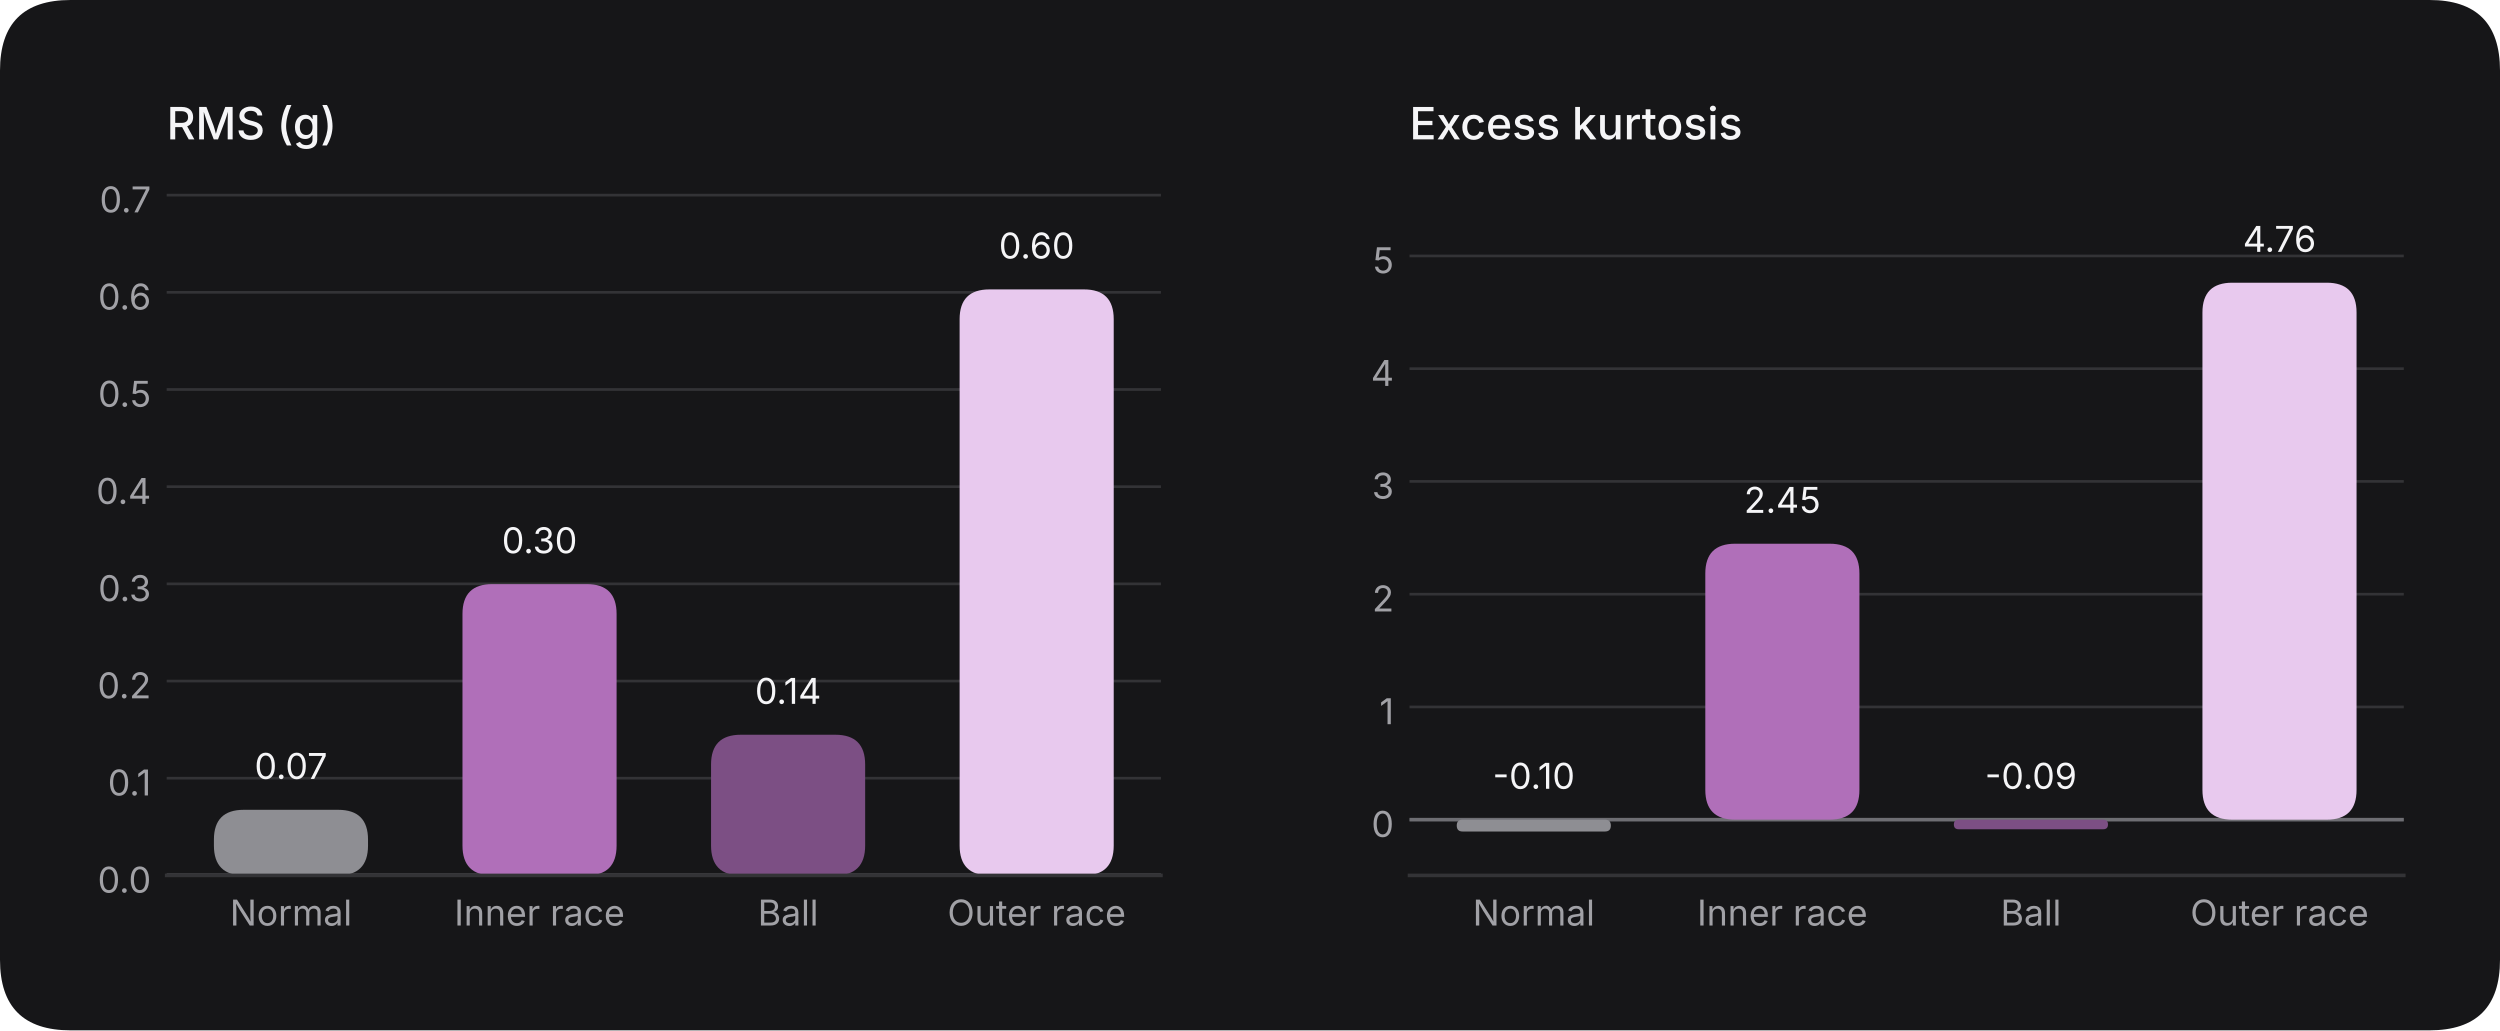
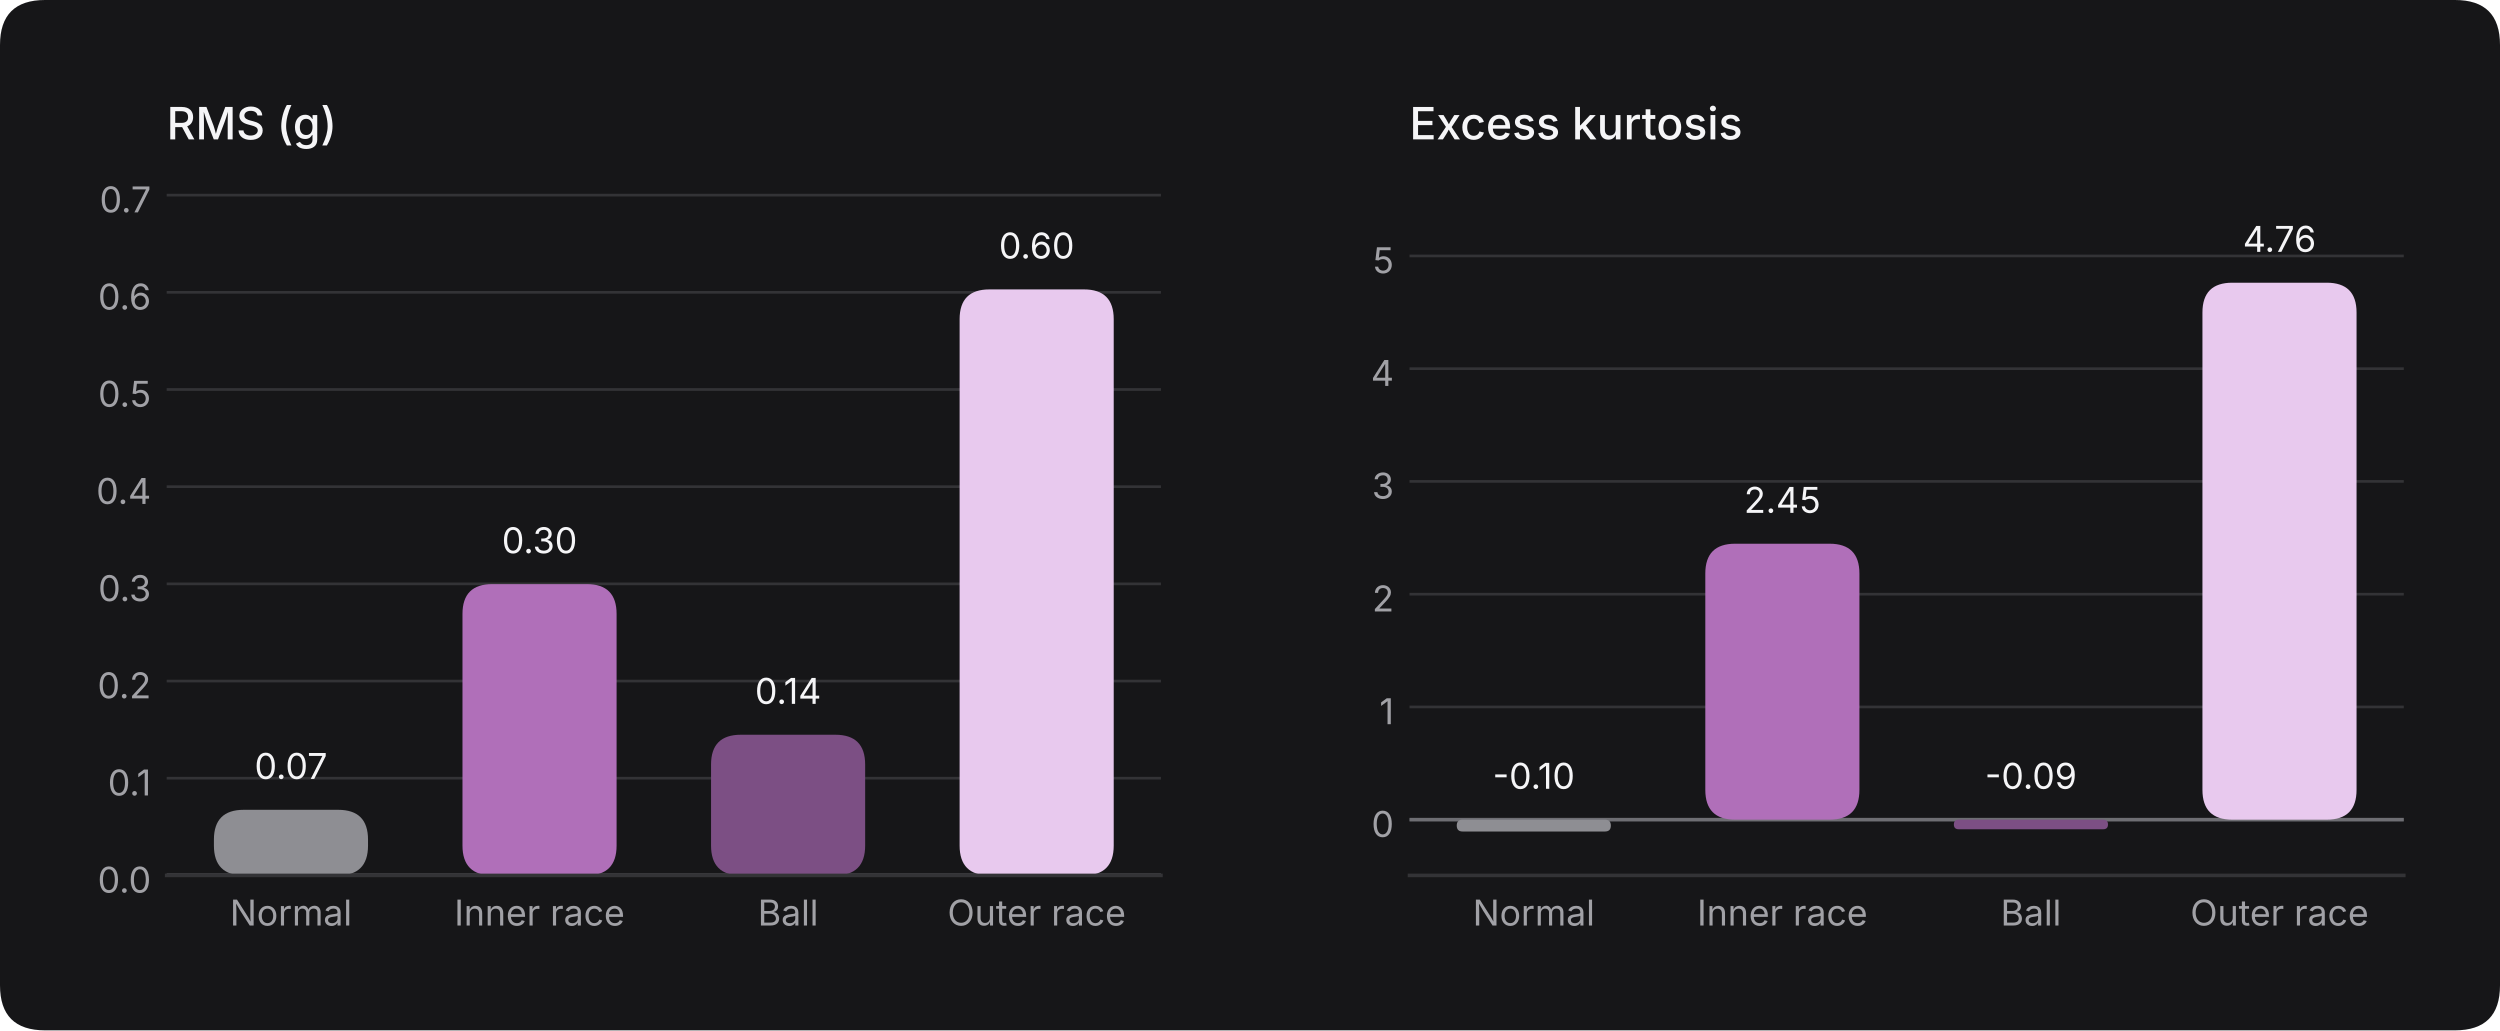
<svg xmlns="http://www.w3.org/2000/svg" xmlns:xlink="http://www.w3.org/1999/xlink" width="561.219pt" height="231.299pt" viewBox="0 0 561.219 231.299" version="1.1">
  <defs>
    <style type="text/css">*{stroke-linejoin: round; stroke-linecap: butt}</style>
  </defs>
  <g id="figure_1">
    <g id="patch_1">
      <path d="M 0 231.299  L 561.219 231.299  L 561.219 -0  L 0 -0  L 0 231.299  z " style="fill: none; opacity: 0" />
    </g>
    <g id="patch_2">
-       <path d="M 15.84 231.299  L 545.379 231.299  Q 561.219 231.299 561.219 215.459  L 561.219 15.84  Q 561.219 -0 545.379 -0  L 15.84 -0  Q 0 -0 0 15.84  L 0 215.459  Q 0 231.299 15.84 231.299  z " style="fill: #161618" />
+       <path d="M 10.102 231.299  L 551.117 231.299  Q 561.219 231.299 561.219 221.197  L 561.219 10.102  Q 561.219 -0 551.117 -0  L 10.102 -0  Q 0 -0 0 10.102  L 0 221.197  Q 0 231.299 10.102 231.299  z " style="fill: #161618" />
    </g>
    <g id="axes_1">
      <g id="patch_3">
        <path d="M 37.419 196.519  L 260.619 196.519  L 260.619 41.288  L 37.419 41.288  L 37.419 196.519  z " style="fill: none; opacity: 0" />
      </g>
      <g id="matplotlib.axis_1">
        <g id="xtick_1">
          <g id="line2d_1" />
          <g id="text_1">
            <g style="fill: #a1a1a6" transform="translate(51.61937 207.7695) scale(0.08 -0.08)">
              <defs>
                <path id="Inter-Regular-12d" d="M 563 0  L 1159 0  L 1159 2656  C 1159 2881 1138 3347 1113 3944  C 1475 3297 1653 2984 1866 2650  L 3553 0  L 4259 0  L 4259 4656  L 3666 4656  L 3666 1800  C 3666 1550 3669 1153 3706 703  C 3494 1125 3281 1481 3156 1678  L 1263 4656  L 563 4656  L 563 0  z " transform="scale(0.015625)" />
                <path id="Inter-Regular-318" d="M 1916 -75  C 2869 -75 3513 647 3513 1725  C 3513 2819 2869 3538 1916 3538  C 966 3538 325 2819 325 1725  C 325 647 966 -75 1916 -75  z M 1916 428  C 1219 428 897 1038 897 1725  C 897 2422 1219 3034 1916 3034  C 2622 3034 2944 2419 2944 1725  C 2944 1038 2622 428 1916 428  z " transform="scale(0.015625)" />
                <path id="Inter-Regular-356" d="M 494 0  L 1056 0  L 1056 2188  C 1056 2659 1425 3000 1928 3000  C 2078 3000 2231 2975 2266 2969  L 2266 3534  C 2200 3538 2063 3544 1981 3544  C 1566 3544 1203 3309 1075 2956  L 1038 2956  L 1038 3494  L 494 3494  L 494 0  z " transform="scale(0.015625)" />
                <path id="Inter-Regular-300" d="M 494 0  L 1056 0  L 1056 2200  C 1056 2756 1428 3044 1838 3044  C 2231 3044 2522 2784 2522 2397  L 2522 0  L 3084 0  L 3084 2281  C 3084 2722 3372 3044 3844 3044  C 4219 3044 4547 2844 4547 2341  L 4547 0  L 5113 0  L 5113 2356  C 5113 3166 4619 3556 4013 3556  C 3506 3556 3078 3284 2913 2844  C 2788 3275 2481 3556 2022 3556  C 1609 3556 1216 3325 1044 2853  L 1041 3494  L 494 3494  L 494 0  z " transform="scale(0.015625)" />
                <path id="Inter-Regular-1fc" d="M 1472 -81  C 2063 -81 2391 228 2509 475  L 2547 475  L 2547 0  L 3100 0  L 3100 2303  C 3100 3394 2259 3538 1791 3538  C 1250 3538 650 3344 381 2709  L 922 2531  C 1031 2775 1303 3044 1806 3044  C 2291 3044 2538 2794 2538 2359  L 2538 2341  C 2538 2081 2263 2100 1641 2022  C 994 1941 281 1794 281 994  C 281 306 809 -81 1472 -81  z M 1569 416  C 1150 416 847 603 847 966  C 847 1363 1206 1494 1616 1547  C 1831 1575 2444 1638 2538 1747  L 2538 1263  C 2538 834 2191 416 1569 416  z " transform="scale(0.015625)" />
                <path id="Inter-Regular-2e2" d="M 1056 4656  L 494 4656  L 494 0  L 1056 0  L 1056 4656  z " transform="scale(0.015625)" />
              </defs>
              <use xlink:href="#Inter-Regular-12d" />
              <use xlink:href="#Inter-Regular-318" transform="translate(75.34375 0)" />
              <use xlink:href="#Inter-Regular-356" transform="translate(135.3125 0)" />
              <use xlink:href="#Inter-Regular-300" transform="translate(174.5156 0)" />
              <use xlink:href="#Inter-Regular-1fc" transform="translate(262.1094 0)" />
              <use xlink:href="#Inter-Regular-2e2" transform="translate(318.2656 0)" />
            </g>
          </g>
        </g>
        <g id="xtick_2">
          <g id="line2d_2" />
          <g id="text_2">
            <g style="fill: #a1a1a6" transform="translate(101.9869 207.7695) scale(0.08 -0.08)">
              <defs>
                <path id="Inter-Regular-c5" d="M 1156 4656  L 563 4656  L 563 0  L 1156 0  L 1156 4656  z " transform="scale(0.015625)" />
                <path id="Inter-Regular-307" d="M 1056 2094  C 1056 2691 1434 3031 1938 3031  C 2425 3031 2725 2709 2725 2172  L 2725 0  L 3288 0  L 3288 2219  C 3288 3103 2813 3538 2106 3538  C 1638 3538 1263 3341 1038 2847  L 1034 3494  L 494 3494  L 494 0  L 1056 0  L 1056 2094  z " transform="scale(0.015625)" />
                <path id="Inter-Regular-267" d="M 1963 -75  C 2678 -75 3200 284 3363 813  L 2819 963  C 2688 606 2378 425 1966 425  C 1347 425 922 825 894 1556  L 3419 1556  L 3419 1791  C 3419 3081 2638 3538 1897 3538  C 944 3538 325 2791 325 1719  C 325 644 950 -75 1963 -75  z M 897 2031  C 931 2566 1297 3038 1897 3038  C 2472 3038 2794 2625 2847 2031  L 897 2031  z " transform="scale(0.015625)" />
                <path id="Inter-Regular-6eb" transform="scale(0.015625)" />
                <path id="Inter-Regular-24b" d="M 1916 -75  C 2600 -75 3156 297 3344 919  L 2806 1072  C 2703 694 2384 428 1916 428  C 1219 428 897 1038 897 1725  C 897 2422 1219 3034 1916 3034  C 2375 3034 2688 2778 2791 2419  L 3331 2572  C 3141 3181 2591 3538 1916 3538  C 966 3538 325 2819 325 1725  C 325 647 966 -75 1916 -75  z " transform="scale(0.015625)" />
              </defs>
              <use xlink:href="#Inter-Regular-c5" />
              <use xlink:href="#Inter-Regular-307" transform="translate(26.85938 0)" />
              <use xlink:href="#Inter-Regular-307" transform="translate(85.9375 0)" />
              <use xlink:href="#Inter-Regular-267" transform="translate(145.0156 0)" />
              <use xlink:href="#Inter-Regular-356" transform="translate(203.3125 0)" />
              <use xlink:href="#Inter-Regular-6eb" transform="translate(240.9531 0)" />
              <use xlink:href="#Inter-Regular-356" transform="translate(269.0781 0)" />
              <use xlink:href="#Inter-Regular-1fc" transform="translate(306.7188 0)" />
              <use xlink:href="#Inter-Regular-24b" transform="translate(362.875 0)" />
              <use xlink:href="#Inter-Regular-267" transform="translate(420 0)" />
            </g>
          </g>
        </g>
        <g id="xtick_3">
          <g id="line2d_3" />
          <g id="text_3">
            <g style="fill: #a1a1a6" transform="translate(170.1175 207.7695) scale(0.08 -0.08)">
              <defs>
                <path id="Inter-Regular-41" d="M 563 0  L 2266 0  C 3363 0 3825 538 3825 1241  C 3825 1972 3316 2372 2881 2400  L 2881 2444  C 3288 2553 3644 2825 3644 3422  C 3644 4103 3184 4656 2213 4656  L 563 4656  L 563 0  z M 1156 525  L 1156 2113  L 2281 2113  C 2878 2113 3253 1713 3253 1247  C 3253 844 2975 525 2250 525  L 1156 525  z M 1156 2613  L 1156 4131  L 2200 4131  C 2803 4131 3075 3813 3075 3409  C 3075 2928 2681 2613 2181 2613  L 1156 2613  z " transform="scale(0.015625)" />
              </defs>
              <use xlink:href="#Inter-Regular-41" />
              <use xlink:href="#Inter-Regular-1fc" transform="translate(65.4375 0)" />
              <use xlink:href="#Inter-Regular-2e2" transform="translate(121.5938 0)" />
              <use xlink:href="#Inter-Regular-2e2" transform="translate(145.8125 0)" />
            </g>
          </g>
        </g>
        <g id="xtick_4">
          <g id="line2d_4" />
          <g id="text_4">
            <g style="fill: #a1a1a6" transform="translate(212.6937 207.7695) scale(0.08 -0.08)">
              <defs>
                <path id="Inter-Regular-142" d="M 2450 -63  C 3644 -63 4513 850 4513 2325  C 4513 3803 3644 4719 2450 4719  C 1256 4719 381 3803 381 2325  C 381 850 1256 -63 2450 -63  z M 2450 488  C 1613 488 959 1138 959 2325  C 959 3519 1613 4169 2450 4169  C 3281 4169 3934 3522 3934 2325  C 3934 1134 3281 488 2450 488  z " transform="scale(0.015625)" />
                <path id="Inter-Regular-395" d="M 1678 -44  C 2138 -44 2519 144 2747 653  L 2747 0  L 3291 0  L 3291 3494  L 2725 3494  L 2725 1400  C 2725 803 2347 463 1847 463  C 1359 463 1056 784 1056 1322  L 1056 3494  L 494 3494  L 494 1275  C 494 391 972 -44 1678 -44  z " transform="scale(0.015625)" />
                <path id="Inter-Regular-37b" d="M 1869 3494  L 1150 3494  L 1150 4325  L 588 4325  L 588 3494  L 63 3494  L 63 3013  L 588 3013  L 588 863  C 588 291 944 -44 1547 -44  C 1691 -44 1850 -22 1966 19  L 1850 494  C 1756 475 1634 456 1563 456  C 1266 456 1150 594 1150 906  L 1150 3013  L 1869 3013  L 1869 3494  z " transform="scale(0.015625)" />
              </defs>
              <use xlink:href="#Inter-Regular-142" />
              <use xlink:href="#Inter-Regular-395" transform="translate(76.46875 0)" />
              <use xlink:href="#Inter-Regular-37b" transform="translate(135.5938 0)" />
              <use xlink:href="#Inter-Regular-267" transform="translate(167.3438 0)" />
              <use xlink:href="#Inter-Regular-356" transform="translate(225.6406 0)" />
              <use xlink:href="#Inter-Regular-6eb" transform="translate(263.2812 0)" />
              <use xlink:href="#Inter-Regular-356" transform="translate(291.4062 0)" />
              <use xlink:href="#Inter-Regular-1fc" transform="translate(329.0469 0)" />
              <use xlink:href="#Inter-Regular-24b" transform="translate(385.2031 0)" />
              <use xlink:href="#Inter-Regular-267" transform="translate(442.3281 0)" />
            </g>
          </g>
        </g>
      </g>
      <g id="matplotlib.axis_2">
        <g id="ytick_1">
          <g id="line2d_5">
-             <path d="M 37.419 196.519  L 260.619 196.519  " clip-path="url(#pa30ee7d2e4)" style="fill: none; stroke: #333336; stroke-width: 0.6; stroke-linecap: square" />
+             <path d="M 37.419 196.519  L 260.619 196.519  " clip-path="url(#p6ffb060f8f)" style="fill: none; stroke: #333336; stroke-width: 0.6; stroke-linecap: square" />
          </g>
          <g id="line2d_6" />
          <g id="text_5">
            <g style="fill: #a1a1a6" transform="translate(21.92375 200.3945) scale(0.08 -0.08)">
              <defs>
                <path id="Inter-Regular-53f" d="M 2019 -63  C 3059 -63 3656 809 3656 2325  C 3656 3834 3050 4719 2019 4719  C 988 4719 381 3834 381 2325  C 381 806 981 -63 2019 -63  z M 2019 456  C 1338 456 953 1144 953 2325  C 953 3509 1338 4203 2019 4203  C 2700 4203 3084 3513 3084 2325  C 3084 1144 2700 456 2019 456  z " transform="scale(0.015625)" />
                <path id="Inter-Regular-5e0" d="M 922 -41  C 1156 -41 1344 147 1344 381  C 1344 616 1156 803 922 803  C 688 803 500 616 500 381  C 500 147 688 -41 922 -41  z " transform="scale(0.015625)" />
              </defs>
              <use xlink:href="#Inter-Regular-53f" />
              <use xlink:href="#Inter-Regular-5e0" transform="translate(60.5625 0)" />
              <use xlink:href="#Inter-Regular-53f" transform="translate(86.84375 0)" />
            </g>
          </g>
        </g>
        <g id="ytick_2">
          <g id="line2d_7">
-             <path d="M 37.419 174.703  L 260.619 174.703  " clip-path="url(#pa30ee7d2e4)" style="fill: none; stroke: #333336; stroke-width: 0.6; stroke-linecap: square" />
+             <path d="M 37.419 174.703  L 260.619 174.703  " clip-path="url(#p6ffb060f8f)" style="fill: none; stroke: #333336; stroke-width: 0.6; stroke-linecap: square" />
          </g>
          <g id="line2d_8" />
          <g id="text_6">
            <g style="fill: #a1a1a6" transform="translate(24.20625 178.5782) scale(0.08 -0.08)">
              <defs>
                <path id="Inter-Regular-540" d="M 2041 4656  L 1313 4656  L 300 3909  L 300 3272  L 1425 4106  L 1456 4106  L 1456 0  L 2041 0  L 2041 4656  z " transform="scale(0.015625)" />
              </defs>
              <use xlink:href="#Inter-Regular-53f" />
              <use xlink:href="#Inter-Regular-5e0" transform="translate(60.5625 0)" />
              <use xlink:href="#Inter-Regular-540" transform="translate(80.73438 0)" />
            </g>
          </g>
        </g>
        <g id="ytick_3">
          <g id="line2d_9">
-             <path d="M 37.419 152.887  L 260.619 152.887  " clip-path="url(#pa30ee7d2e4)" style="fill: none; stroke: #333336; stroke-width: 0.6; stroke-linecap: square" />
+             <path d="M 37.419 152.887  L 260.619 152.887  " clip-path="url(#p6ffb060f8f)" style="fill: none; stroke: #333336; stroke-width: 0.6; stroke-linecap: square" />
          </g>
          <g id="line2d_10" />
          <g id="text_7">
            <g style="fill: #a1a1a6" transform="translate(21.89 156.7618) scale(0.08 -0.08)">
              <defs>
                <path id="Inter-Regular-541" d="M 481 0  L 3447 0  L 3447 522  L 1300 522  L 1300 559  L 2319 1644  C 3141 2519 3369 2916 3369 3419  C 3369 4147 2778 4719 1947 4719  C 1119 4719 494 4159 494 3334  L 1063 3334  C 1063 3859 1400 4203 1931 4203  C 2428 4203 2806 3900 2806 3413  C 2806 2984 2544 2666 2028 2106  L 481 428  L 481 0  z " transform="scale(0.015625)" />
              </defs>
              <use xlink:href="#Inter-Regular-53f" />
              <use xlink:href="#Inter-Regular-5e0" transform="translate(60.5625 0)" />
              <use xlink:href="#Inter-Regular-541" transform="translate(89.375 0)" />
            </g>
          </g>
        </g>
        <g id="ytick_4">
          <g id="line2d_11">
-             <path d="M 37.419 131.07  L 260.619 131.07  " clip-path="url(#pa30ee7d2e4)" style="fill: none; stroke: #333336; stroke-width: 0.6; stroke-linecap: square" />
+             <path d="M 37.419 131.07  L 260.619 131.07  " clip-path="url(#p6ffb060f8f)" style="fill: none; stroke: #333336; stroke-width: 0.6; stroke-linecap: square" />
          </g>
          <g id="line2d_12" />
          <g id="text_8">
            <g style="fill: #a1a1a6" transform="translate(22.0425 134.9455) scale(0.08 -0.08)">
              <defs>
                <path id="Inter-Regular-543" d="M 1984 -63  C 2897 -63 3572 503 3572 1266  C 3572 1853 3225 2284 2631 2381  L 2631 2419  C 3106 2559 3403 2944 3403 3469  C 3403 4131 2872 4719 2003 4719  C 1184 4719 516 4216 491 3484  L 1063 3484  C 1081 3938 1516 4203 1991 4203  C 2497 4203 2822 3900 2822 3438  C 2822 2956 2447 2644 1903 2644  L 1525 2644  L 1525 2128  L 1903 2128  C 2594 2128 2984 1775 2984 1272  C 2984 788 2559 459 1975 459  C 1444 459 1025 731 991 1175  L 391 1175  C 422 438 1072 -63 1984 -63  z " transform="scale(0.015625)" />
              </defs>
              <use xlink:href="#Inter-Regular-53f" />
              <use xlink:href="#Inter-Regular-5e0" transform="translate(60.5625 0)" />
              <use xlink:href="#Inter-Regular-543" transform="translate(86.6875 0)" />
            </g>
          </g>
        </g>
        <g id="ytick_5">
          <g id="line2d_13">
-             <path d="M 37.419 109.254  L 260.619 109.254  " clip-path="url(#pa30ee7d2e4)" style="fill: none; stroke: #333336; stroke-width: 0.6; stroke-linecap: square" />
+             <path d="M 37.419 109.254  L 260.619 109.254  " clip-path="url(#p6ffb060f8f)" style="fill: none; stroke: #333336; stroke-width: 0.6; stroke-linecap: square" />
          </g>
          <g id="line2d_14" />
          <g id="text_9">
            <g style="fill: #a1a1a6" transform="translate(21.60125 113.1291) scale(0.08 -0.08)">
              <defs>
                <path id="Inter-Regular-544" d="M 375 947  L 2566 947  L 2566 0  L 3134 0  L 3134 947  L 3766 947  L 3766 1469  L 3134 1469  L 3134 4656  L 2413 4656  L 375 1431  L 375 947  z M 2569 1469  L 1009 1469  L 1009 1506  L 2531 3913  L 2569 3913  L 2569 1469  z " transform="scale(0.015625)" />
              </defs>
              <use xlink:href="#Inter-Regular-53f" />
              <use xlink:href="#Inter-Regular-5e0" transform="translate(60.5625 0)" />
              <use xlink:href="#Inter-Regular-544" transform="translate(89.375 0)" />
            </g>
          </g>
        </g>
        <g id="ytick_6">
          <g id="line2d_15">
-             <path d="M 37.419 87.438  L 260.619 87.438  " clip-path="url(#pa30ee7d2e4)" style="fill: none; stroke: #333336; stroke-width: 0.6; stroke-linecap: square" />
+             <path d="M 37.419 87.438  L 260.619 87.438  " clip-path="url(#p6ffb060f8f)" style="fill: none; stroke: #333336; stroke-width: 0.6; stroke-linecap: square" />
          </g>
          <g id="line2d_16" />
          <g id="text_10">
            <g style="fill: #a1a1a6" transform="translate(22.01875 91.31279) scale(0.08 -0.08)">
              <defs>
                <path id="Inter-Regular-545" d="M 1956 -63  C 2853 -63 3509 594 3509 1488  C 3509 2388 2881 3047 2028 3047  C 1706 3047 1397 2934 1206 2775  L 1181 2775  L 1341 4134  L 3291 4134  L 3291 4656  L 841 4656  L 566 2350  L 1122 2281  C 1306 2422 1631 2525 1919 2525  C 2503 2525 2928 2078 2928 1478  C 2928 888 2519 459 1956 459  C 1488 459 1106 759 1069 1175  L 494 1175  C 525 463 1138 -63 1956 -63  z " transform="scale(0.015625)" />
              </defs>
              <use xlink:href="#Inter-Regular-53f" />
              <use xlink:href="#Inter-Regular-5e0" transform="translate(60.5625 0)" />
              <use xlink:href="#Inter-Regular-545" transform="translate(87.95312 0)" />
            </g>
          </g>
        </g>
        <g id="ytick_7">
          <g id="line2d_17">
-             <path d="M 37.419 65.621  L 260.619 65.621  " clip-path="url(#pa30ee7d2e4)" style="fill: none; stroke: #333336; stroke-width: 0.6; stroke-linecap: square" />
+             <path d="M 37.419 65.621  L 260.619 65.621  " clip-path="url(#p6ffb060f8f)" style="fill: none; stroke: #333336; stroke-width: 0.6; stroke-linecap: square" />
          </g>
          <g id="line2d_18" />
          <g id="text_11">
            <g style="fill: #a1a1a6" transform="translate(22.01 69.49645) scale(0.08 -0.08)">
              <defs>
                <path id="Inter-Regular-547" d="M 2019 -63  C 2969 -63 3588 634 3588 1503  C 3588 2403 2925 3044 2128 3044  C 1644 3044 1231 2813 981 2425  L 944 2425  C 944 3544 1375 4194 2091 4194  C 2575 4194 2866 3888 2969 3484  L 3550 3484  C 3438 4216 2872 4719 2091 4719  C 1034 4719 381 3788 381 2150  C 381 434 1241 -63 2019 -63  z M 2019 459  C 1447 459 1028 947 1028 1497  C 1028 2041 1469 2528 2034 2528  C 2597 2528 3013 2072 3013 1503  C 3013 922 2578 459 2019 459  z " transform="scale(0.015625)" />
              </defs>
              <use xlink:href="#Inter-Regular-53f" />
              <use xlink:href="#Inter-Regular-5e0" transform="translate(60.5625 0)" />
              <use xlink:href="#Inter-Regular-547" transform="translate(86.84375 0)" />
            </g>
          </g>
        </g>
        <g id="ytick_8">
          <g id="line2d_19">
-             <path d="M 37.419 43.805  L 260.619 43.805  " clip-path="url(#pa30ee7d2e4)" style="fill: none; stroke: #333336; stroke-width: 0.6; stroke-linecap: square" />
+             <path d="M 37.419 43.805  L 260.619 43.805  " clip-path="url(#p6ffb060f8f)" style="fill: none; stroke: #333336; stroke-width: 0.6; stroke-linecap: square" />
          </g>
          <g id="line2d_20" />
          <g id="text_12">
            <g style="fill: #a1a1a6" transform="translate(22.355 47.68011) scale(0.08 -0.08)">
              <defs>
                <path id="Inter-Regular-548" d="M 625 0  L 1250 0  L 3316 4103  L 3316 4656  L 306 4656  L 306 4134  L 2694 4134  L 2694 4097  L 625 0  z " transform="scale(0.015625)" />
              </defs>
              <use xlink:href="#Inter-Regular-53f" />
              <use xlink:href="#Inter-Regular-5e0" transform="translate(60.5625 0)" />
              <use xlink:href="#Inter-Regular-548" transform="translate(87.95312 0)" />
            </g>
          </g>
        </g>
      </g>
      <g id="line2d_21">
-         <path d="M 37.419 196.519  L 260.619 196.519  " clip-path="url(#pa30ee7d2e4)" style="fill: none; stroke: #6e6e73; stroke-width: 0.8; stroke-linecap: square" />
+         <path d="M 37.419 196.519  L 260.619 196.519  " clip-path="url(#p6ffb060f8f)" style="fill: none; stroke: #6e6e73; stroke-width: 0.8; stroke-linecap: square" />
      </g>
      <g id="patch_4">
-         <path d="M 54.717 196.519  L 75.921 196.519  Q 82.617 196.519 82.617 189.823  L 82.617 188.489  Q 82.617 181.793 75.921 181.793  L 54.717 181.793  Q 48.021 181.793 48.021 188.489  L 48.021 189.823  Q 48.021 196.519 54.717 196.519  z " clip-path="url(#pa30ee7d2e4)" style="fill: #8e8e93" />
+         <path d="M 54.717 196.519  L 75.921 196.519  Q 82.617 196.519 82.617 189.823  L 82.617 188.489  Q 82.617 181.793 75.921 181.793  L 54.717 181.793  Q 48.021 181.793 48.021 188.489  L 48.021 189.823  Q 48.021 196.519 54.717 196.519  z " clip-path="url(#p6ffb060f8f)" style="fill: #8e8e93" />
      </g>
      <g id="patch_5">
-         <path d="M 110.517 196.519  L 131.721 196.519  Q 138.417 196.519 138.417 189.823  L 138.417 137.821  Q 138.417 131.125 131.721 131.125  L 110.517 131.125  Q 103.821 131.125 103.821 137.821  L 103.821 189.823  Q 103.821 196.519 110.517 196.519  z " clip-path="url(#pa30ee7d2e4)" style="fill: #b06fb9" />
+         <path d="M 110.517 196.519  L 131.721 196.519  Q 138.417 196.519 138.417 189.823  L 138.417 137.821  Q 138.417 131.125 131.721 131.125  L 110.517 131.125  Q 103.821 131.125 103.821 137.821  L 103.821 189.823  Q 103.821 196.519 110.517 196.519  z " clip-path="url(#p6ffb060f8f)" style="fill: #b06fb9" />
      </g>
      <g id="patch_6">
-         <path d="M 166.317 196.519  L 187.521 196.519  Q 194.217 196.519 194.217 189.823  L 194.217 171.636  Q 194.217 164.94 187.521 164.94  L 166.317 164.94  Q 159.621 164.94 159.621 171.636  L 159.621 189.823  Q 159.621 196.519 166.317 196.519  z " clip-path="url(#pa30ee7d2e4)" style="fill: #7c4f84" />
+         <path d="M 166.317 196.519  L 187.521 196.519  Q 194.217 196.519 194.217 189.823  L 194.217 171.636  Q 194.217 164.94 187.521 164.94  L 166.317 164.94  Q 159.621 164.94 159.621 171.636  L 159.621 189.823  Q 159.621 196.519 166.317 196.519  z " clip-path="url(#p6ffb060f8f)" style="fill: #7c4f84" />
      </g>
      <g id="patch_7">
-         <path d="M 222.117 196.519  L 243.321 196.519  Q 250.017 196.519 250.017 189.823  L 250.017 71.663  Q 250.017 64.967 243.321 64.967  L 222.117 64.967  Q 215.421 64.967 215.421 71.663  L 215.421 189.823  Q 215.421 196.519 222.117 196.519  z " clip-path="url(#pa30ee7d2e4)" style="fill: #e8c9ee" />
+         <path d="M 222.117 196.519  L 243.321 196.519  Q 250.017 196.519 250.017 189.823  L 250.017 71.663  Q 250.017 64.967 243.321 64.967  L 222.117 64.967  Q 215.421 64.967 215.421 71.663  L 215.421 189.823  Q 215.421 196.519 222.117 196.519  z " clip-path="url(#p6ffb060f8f)" style="fill: #e8c9ee" />
      </g>
      <g id="patch_8">
        <path d="M 37.419 196.519  L 260.619 196.519  " style="fill: none; stroke: #333336; stroke-width: 0.8; stroke-linejoin: miter; stroke-linecap: square" />
      </g>
      <g id="text_13">
        <g style="fill: #f5f5f7" transform="translate(57.13562 174.8638) scale(0.08 -0.08)">
          <use xlink:href="#Inter-Regular-53f" />
          <use xlink:href="#Inter-Regular-5e0" transform="translate(60.5625 0)" />
          <use xlink:href="#Inter-Regular-53f" transform="translate(86.84375 0)" />
          <use xlink:href="#Inter-Regular-548" transform="translate(147.9844 0)" />
        </g>
      </g>
      <g id="text_14">
        <g style="fill: #f5f5f7" transform="translate(112.6569 124.1953) scale(0.08 -0.08)">
          <use xlink:href="#Inter-Regular-53f" />
          <use xlink:href="#Inter-Regular-5e0" transform="translate(60.5625 0)" />
          <use xlink:href="#Inter-Regular-543" transform="translate(86.6875 0)" />
          <use xlink:href="#Inter-Regular-53f" transform="translate(148.4531 0)" />
        </g>
      </g>
      <g id="text_15">
        <g style="fill: #f5f5f7" transform="translate(169.4787 158.0107) scale(0.08 -0.08)">
          <use xlink:href="#Inter-Regular-53f" />
          <use xlink:href="#Inter-Regular-5e0" transform="translate(60.5625 0)" />
          <use xlink:href="#Inter-Regular-540" transform="translate(80.73438 0)" />
          <use xlink:href="#Inter-Regular-544" transform="translate(121.4062 0)" />
        </g>
      </g>
      <g id="text_16">
        <g style="fill: #f5f5f7" transform="translate(224.2406 58.03727) scale(0.08 -0.08)">
          <use xlink:href="#Inter-Regular-53f" />
          <use xlink:href="#Inter-Regular-5e0" transform="translate(60.5625 0)" />
          <use xlink:href="#Inter-Regular-547" transform="translate(86.84375 0)" />
          <use xlink:href="#Inter-Regular-53f" transform="translate(148.8594 0)" />
        </g>
      </g>
      <g id="text_17">
        <g style="fill: #f5f5f7" transform="translate(37.41875 31.2875) scale(0.1 -0.1)">
          <defs>
            <path id="Inter-Medium-181" d="M 516 0  L 1228 0  L 1228 1759  L 2178 1759  C 2191 1759 2206 1759 2219 1759  L 3163 0  L 3972 0  L 2947 1881  C 3513 2094 3797 2569 3797 3194  C 3797 4053 3263 4656 2184 4656  L 516 4656  L 516 0  z M 1228 2369  L 1228 4047  L 2103 4047  C 2791 4047 3075 3719 3075 3194  C 3075 2672 2791 2369 2109 2369  L 1228 2369  z " transform="scale(0.015625)" />
            <path id="Inter-Medium-125" d="M 516 0  L 1209 0  L 1209 2506  C 1209 2863 1194 3459 1181 3947  C 1359 3372 1544 2788 1650 2506  L 2616 0  L 3225 0  L 4178 2506  C 4284 2797 4478 3397 4644 3963  C 4634 3444 4619 2850 4619 2506  L 4619 0  L 5328 0  L 5328 4656  L 4272 4656  L 3272 1984  C 3181 1728 3034 1209 2925 794  C 2819 1219 2672 1734 2581 1984  L 1566 4656  L 516 4656  L 516 0  z " transform="scale(0.015625)" />
            <path id="Inter-Medium-18e" d="M 2078 -78  C 3172 -78 3803 497 3803 1288  C 3803 2128 3056 2447 2463 2600  L 2009 2719  C 1653 2813 1172 2978 1172 3419  C 1172 3813 1528 4100 2094 4100  C 2622 4100 3000 3856 3047 3431  L 3741 3431  C 3719 4172 3066 4719 2109 4719  C 1172 4719 459 4184 459 3378  C 459 2741 909 2350 1672 2147  L 2216 1997  C 2716 1863 3100 1703 3100 1297  C 3100 847 2666 547 2075 547  C 1538 547 1088 784 1047 1294  L 331 1294  C 375 444 1031 -78 2078 -78  z " transform="scale(0.015625)" />
            <path id="Inter-Medium-6eb" transform="scale(0.015625)" />
            <path id="Inter-Medium-59f" d="M 631 1897  C 631 975 906 22 1438 -872  L 2091 -872  C 1563 256 1331 1072 1331 1897  C 1331 2819 1619 3959 2091 4941  L 1438 4941  C 966 4175 631 2919 631 1897  z " transform="scale(0.015625)" />
            <path id="Inter-Medium-293" d="M 1925 -1381  C 2819 -1381 3503 -969 3503 -50  L 3503 3494  L 2831 3494  L 2831 2925  L 2781 2925  C 2659 3144 2413 3538 1769 3538  C 928 3538 300 2875 300 1759  C 300 644 938 53 1759 53  C 2397 53 2638 406 2759 634  L 2819 634  L 2819 -47  C 2819 -584 2453 -828 1922 -828  C 1359 -828 1141 -550 1016 -350  L 441 -622  C 638 -1044 1116 -1381 1925 -1381  z M 1919 625  C 1319 625 1003 1088 1003 1769  C 1003 2434 1309 2953 1919 2953  C 2509 2953 2822 2469 2822 1769  C 2822 1053 2500 625 1919 625  z " transform="scale(0.015625)" />
            <path id="Inter-Medium-5a0" d="M 269 -872  L 925 -872  C 1447 9 1731 963 1731 1897  C 1731 2916 1394 4178 925 4941  L 269 4941  C 744 3959 1031 2819 1031 1897  C 1031 1091 813 284 269 -872  z " transform="scale(0.015625)" />
          </defs>
          <use xlink:href="#Inter-Medium-181" />
          <use xlink:href="#Inter-Medium-125" transform="translate(64.79688 0)" />
          <use xlink:href="#Inter-Medium-18e" transform="translate(156.0625 0)" />
          <use xlink:href="#Inter-Medium-6eb" transform="translate(220.6562 0)" />
          <use xlink:href="#Inter-Medium-59f" transform="translate(247.3125 0)" />
          <use xlink:href="#Inter-Medium-293" transform="translate(283.25 0)" />
          <use xlink:href="#Inter-Medium-5a0" transform="translate(345.2188 0)" />
        </g>
      </g>
    </g>
    <g id="axes_2">
      <g id="patch_9">
        <path d="M 316.419 196.519  L 539.619 196.519  L 539.619 41.288  L 316.419 41.288  L 316.419 196.519  z " style="fill: none; opacity: 0" />
      </g>
      <g id="matplotlib.axis_3">
        <g id="xtick_5">
          <g id="line2d_22" />
          <g id="text_18">
            <g style="fill: #a1a1a6" transform="translate(330.6194 207.7695) scale(0.08 -0.08)">
              <use xlink:href="#Inter-Regular-12d" />
              <use xlink:href="#Inter-Regular-318" transform="translate(75.34375 0)" />
              <use xlink:href="#Inter-Regular-356" transform="translate(135.3125 0)" />
              <use xlink:href="#Inter-Regular-300" transform="translate(174.5156 0)" />
              <use xlink:href="#Inter-Regular-1fc" transform="translate(262.1094 0)" />
              <use xlink:href="#Inter-Regular-2e2" transform="translate(318.2656 0)" />
            </g>
          </g>
        </g>
        <g id="xtick_6">
          <g id="line2d_23" />
          <g id="text_19">
            <g style="fill: #a1a1a6" transform="translate(380.9869 207.7695) scale(0.08 -0.08)">
              <use xlink:href="#Inter-Regular-c5" />
              <use xlink:href="#Inter-Regular-307" transform="translate(26.85938 0)" />
              <use xlink:href="#Inter-Regular-307" transform="translate(85.9375 0)" />
              <use xlink:href="#Inter-Regular-267" transform="translate(145.0156 0)" />
              <use xlink:href="#Inter-Regular-356" transform="translate(203.3125 0)" />
              <use xlink:href="#Inter-Regular-6eb" transform="translate(240.9531 0)" />
              <use xlink:href="#Inter-Regular-356" transform="translate(269.0781 0)" />
              <use xlink:href="#Inter-Regular-1fc" transform="translate(306.7188 0)" />
              <use xlink:href="#Inter-Regular-24b" transform="translate(362.875 0)" />
              <use xlink:href="#Inter-Regular-267" transform="translate(420 0)" />
            </g>
          </g>
        </g>
        <g id="xtick_7">
          <g id="line2d_24" />
          <g id="text_20">
            <g style="fill: #a1a1a6" transform="translate(449.1175 207.7695) scale(0.08 -0.08)">
              <use xlink:href="#Inter-Regular-41" />
              <use xlink:href="#Inter-Regular-1fc" transform="translate(65.4375 0)" />
              <use xlink:href="#Inter-Regular-2e2" transform="translate(121.5938 0)" />
              <use xlink:href="#Inter-Regular-2e2" transform="translate(145.8125 0)" />
            </g>
          </g>
        </g>
        <g id="xtick_8">
          <g id="line2d_25" />
          <g id="text_21">
            <g style="fill: #a1a1a6" transform="translate(491.6938 207.7695) scale(0.08 -0.08)">
              <use xlink:href="#Inter-Regular-142" />
              <use xlink:href="#Inter-Regular-395" transform="translate(76.46875 0)" />
              <use xlink:href="#Inter-Regular-37b" transform="translate(135.5938 0)" />
              <use xlink:href="#Inter-Regular-267" transform="translate(167.3438 0)" />
              <use xlink:href="#Inter-Regular-356" transform="translate(225.6406 0)" />
              <use xlink:href="#Inter-Regular-6eb" transform="translate(263.2812 0)" />
              <use xlink:href="#Inter-Regular-356" transform="translate(291.4062 0)" />
              <use xlink:href="#Inter-Regular-1fc" transform="translate(329.0469 0)" />
              <use xlink:href="#Inter-Regular-24b" transform="translate(385.2031 0)" />
              <use xlink:href="#Inter-Regular-267" transform="translate(442.3281 0)" />
            </g>
          </g>
        </g>
      </g>
      <g id="matplotlib.axis_4">
        <g id="ytick_9">
          <g id="line2d_26">
-             <path d="M 316.419 184.006  L 539.619 184.006  " clip-path="url(#p6159110736)" style="fill: none; stroke: #333336; stroke-width: 0.6; stroke-linecap: square" />
+             <path d="M 316.419 184.006  L 539.619 184.006  " clip-path="url(#p2f63fb3ca6)" style="fill: none; stroke: #333336; stroke-width: 0.6; stroke-linecap: square" />
          </g>
          <g id="line2d_27" />
          <g id="text_22">
            <g style="fill: #a1a1a6" transform="translate(307.8712 187.8809) scale(0.08 -0.08)">
              <use xlink:href="#Inter-Regular-53f" />
            </g>
          </g>
        </g>
        <g id="ytick_10">
          <g id="line2d_28">
-             <path d="M 316.419 158.695  L 539.619 158.695  " clip-path="url(#p6159110736)" style="fill: none; stroke: #333336; stroke-width: 0.6; stroke-linecap: square" />
+             <path d="M 316.419 158.695  L 539.619 158.695  " clip-path="url(#p2f63fb3ca6)" style="fill: none; stroke: #333336; stroke-width: 0.6; stroke-linecap: square" />
          </g>
          <g id="line2d_29" />
          <g id="text_23">
            <g style="fill: #a1a1a6" transform="translate(309.665 162.5701) scale(0.08 -0.08)">
              <use xlink:href="#Inter-Regular-540" />
            </g>
          </g>
        </g>
        <g id="ytick_11">
          <g id="line2d_30">
-             <path d="M 316.419 133.384  L 539.619 133.384  " clip-path="url(#p6159110736)" style="fill: none; stroke: #333336; stroke-width: 0.6; stroke-linecap: square" />
+             <path d="M 316.419 133.384  L 539.619 133.384  " clip-path="url(#p2f63fb3ca6)" style="fill: none; stroke: #333336; stroke-width: 0.6; stroke-linecap: square" />
          </g>
          <g id="line2d_31" />
          <g id="text_24">
            <g style="fill: #a1a1a6" transform="translate(308.04 137.2594) scale(0.08 -0.08)">
              <use xlink:href="#Inter-Regular-541" />
            </g>
          </g>
        </g>
        <g id="ytick_12">
          <g id="line2d_32">
-             <path d="M 316.419 108.074  L 539.619 108.074  " clip-path="url(#p6159110736)" style="fill: none; stroke: #333336; stroke-width: 0.6; stroke-linecap: square" />
+             <path d="M 316.419 108.074  L 539.619 108.074  " clip-path="url(#p2f63fb3ca6)" style="fill: none; stroke: #333336; stroke-width: 0.6; stroke-linecap: square" />
          </g>
          <g id="line2d_33" />
          <g id="text_25">
            <g style="fill: #a1a1a6" transform="translate(307.9775 111.9487) scale(0.08 -0.08)">
              <use xlink:href="#Inter-Regular-543" />
            </g>
          </g>
        </g>
        <g id="ytick_13">
          <g id="line2d_34">
-             <path d="M 316.419 82.763  L 539.619 82.763  " clip-path="url(#p6159110736)" style="fill: none; stroke: #333336; stroke-width: 0.6; stroke-linecap: square" />
+             <path d="M 316.419 82.763  L 539.619 82.763  " clip-path="url(#p2f63fb3ca6)" style="fill: none; stroke: #333336; stroke-width: 0.6; stroke-linecap: square" />
          </g>
          <g id="line2d_35" />
          <g id="text_26">
            <g style="fill: #a1a1a6" transform="translate(307.7513 86.63793) scale(0.08 -0.08)">
              <use xlink:href="#Inter-Regular-544" />
            </g>
          </g>
        </g>
        <g id="ytick_14">
          <g id="line2d_36">
-             <path d="M 316.419 57.452  L 539.619 57.452  " clip-path="url(#p6159110736)" style="fill: none; stroke: #333336; stroke-width: 0.6; stroke-linecap: square" />
+             <path d="M 316.419 57.452  L 539.619 57.452  " clip-path="url(#p2f63fb3ca6)" style="fill: none; stroke: #333336; stroke-width: 0.6; stroke-linecap: square" />
          </g>
          <g id="line2d_37" />
          <g id="text_27">
            <g style="fill: #a1a1a6" transform="translate(308.055 61.3272) scale(0.08 -0.08)">
              <use xlink:href="#Inter-Regular-545" />
            </g>
          </g>
        </g>
      </g>
      <g id="line2d_38">
-         <path d="M 316.419 184.006  L 539.619 184.006  " clip-path="url(#p6159110736)" style="fill: none; stroke: #6e6e73; stroke-width: 0.8; stroke-linecap: square" />
+         <path d="M 316.419 184.006  L 539.619 184.006  " clip-path="url(#p2f63fb3ca6)" style="fill: none; stroke: #6e6e73; stroke-width: 0.8; stroke-linecap: square" />
      </g>
      <g id="patch_10">
-         <path d="M 328.35 186.663  L 360.288 186.663  Q 361.617 186.663 361.617 185.335  L 361.617 185.335  Q 361.617 184.006 360.288 184.006  L 328.35 184.006  Q 327.021 184.006 327.021 185.335  L 327.021 185.335  Q 327.021 186.663 328.35 186.663  z " clip-path="url(#p6159110736)" style="fill: #8e8e93" />
+         <path d="M 328.35 186.663  L 360.288 186.663  Q 361.617 186.663 361.617 185.335  L 361.617 185.335  Q 361.617 184.006 360.288 184.006  L 328.35 184.006  Q 327.021 184.006 327.021 185.335  L 327.021 185.335  Q 327.021 186.663 328.35 186.663  z " clip-path="url(#p2f63fb3ca6)" style="fill: #8e8e93" />
      </g>
      <g id="patch_11">
-         <path d="M 389.517 184.006  L 410.721 184.006  Q 417.417 184.006 417.417 177.31  L 417.417 128.754  Q 417.417 122.058 410.721 122.058  L 389.517 122.058  Q 382.821 122.058 382.821 128.754  L 382.821 177.31  Q 382.821 184.006 389.517 184.006  z " clip-path="url(#p6159110736)" style="fill: #b06fb9" />
+         <path d="M 389.517 184.006  L 410.721 184.006  Q 417.417 184.006 417.417 177.31  L 417.417 128.754  Q 417.417 122.058 410.721 122.058  L 389.517 122.058  Q 382.821 122.058 382.821 128.754  L 382.821 177.31  Q 382.821 184.006 389.517 184.006  z " clip-path="url(#p2f63fb3ca6)" style="fill: #b06fb9" />
      </g>
      <g id="patch_12">
-         <path d="M 439.696 186.157  L 472.141 186.157  Q 473.217 186.157 473.217 185.082  L 473.217 185.082  Q 473.217 184.006 472.141 184.006  L 439.696 184.006  Q 438.621 184.006 438.621 185.082  L 438.621 185.082  Q 438.621 186.157 439.696 186.157  z " clip-path="url(#p6159110736)" style="fill: #7c4f84" />
+         <path d="M 439.696 186.157  L 472.141 186.157  Q 473.217 186.157 473.217 185.082  L 473.217 185.082  Q 473.217 184.006 472.141 184.006  L 439.696 184.006  Q 438.621 184.006 438.621 185.082  L 438.621 185.082  Q 438.621 186.157 439.696 186.157  z " clip-path="url(#p2f63fb3ca6)" style="fill: #7c4f84" />
      </g>
      <g id="patch_13">
-         <path d="M 501.117 184.006  L 522.321 184.006  Q 529.017 184.006 529.017 177.31  L 529.017 70.159  Q 529.017 63.464 522.321 63.464  L 501.117 63.464  Q 494.421 63.464 494.421 70.159  L 494.421 177.31  Q 494.421 184.006 501.117 184.006  z " clip-path="url(#p6159110736)" style="fill: #e8c9ee" />
+         <path d="M 501.117 184.006  L 522.321 184.006  Q 529.017 184.006 529.017 177.31  L 529.017 70.159  Q 529.017 63.464 522.321 63.464  L 501.117 63.464  Q 494.421 63.464 494.421 70.159  L 494.421 177.31  Q 494.421 184.006 501.117 184.006  z " clip-path="url(#p2f63fb3ca6)" style="fill: #e8c9ee" />
      </g>
      <g id="patch_14">
        <path d="M 316.419 196.519  L 539.619 196.519  " style="fill: none; stroke: #333336; stroke-width: 0.8; stroke-linejoin: miter; stroke-linecap: square" />
      </g>
      <g id="text_28">
        <g style="fill: #f5f5f7" transform="translate(335.0987 177.0762) scale(0.08 -0.08)">
          <defs>
            <path id="Inter-Regular-5c1" d="M 2494 2581  L 450 2581  L 450 2063  L 2494 2063  L 2494 2581  z " transform="scale(0.015625)" />
          </defs>
          <use xlink:href="#Inter-Regular-5c1" />
          <use xlink:href="#Inter-Regular-53f" transform="translate(46 0)" />
          <use xlink:href="#Inter-Regular-5e0" transform="translate(106.5625 0)" />
          <use xlink:href="#Inter-Regular-540" transform="translate(126.7344 0)" />
          <use xlink:href="#Inter-Regular-53f" transform="translate(167.4062 0)" />
        </g>
      </g>
      <g id="text_29">
        <g style="fill: #f5f5f7" transform="translate(391.5113 115.1282) scale(0.08 -0.08)">
          <use xlink:href="#Inter-Regular-541" />
          <use xlink:href="#Inter-Regular-5e0" transform="translate(60.98438 0)" />
          <use xlink:href="#Inter-Regular-544" transform="translate(89.79688 0)" />
          <use xlink:href="#Inter-Regular-545" transform="translate(154.3906 0)" />
        </g>
      </g>
      <g id="text_30">
        <g style="fill: #f5f5f7" transform="translate(445.6006 177.0762) scale(0.08 -0.08)">
          <defs>
            <path id="Inter-Regular-54a" d="M 1884 -63  C 2938 -63 3588 866 3588 2513  C 3588 4225 2728 4706 1963 4719  C 1006 4734 381 4025 381 3156  C 381 2259 1044 1616 1847 1616  C 2334 1616 2744 1856 2994 2238  L 3031 2238  C 3031 1109 2594 463 1884 463  C 1394 463 1103 772 1006 1184  L 419 1184  C 528 441 1094 -63 1884 -63  z M 1934 2134  C 1372 2134 963 2588 963 3159  C 963 3734 1391 4197 1953 4197  C 2525 4197 2947 3706 2947 3172  C 2947 2625 2500 2134 1934 2134  z " transform="scale(0.015625)" />
          </defs>
          <use xlink:href="#Inter-Regular-5c1" />
          <use xlink:href="#Inter-Regular-53f" transform="translate(46 0)" />
          <use xlink:href="#Inter-Regular-5e0" transform="translate(106.5625 0)" />
          <use xlink:href="#Inter-Regular-53f" transform="translate(132.8438 0)" />
          <use xlink:href="#Inter-Regular-54a" transform="translate(195.9375 0)" />
        </g>
      </g>
      <g id="text_31">
        <g style="fill: #f5f5f7" transform="translate(503.4925 56.53381) scale(0.08 -0.08)">
          <use xlink:href="#Inter-Regular-544" />
          <use xlink:href="#Inter-Regular-5e0" transform="translate(61.21875 0)" />
          <use xlink:href="#Inter-Regular-548" transform="translate(88.60938 0)" />
          <use xlink:href="#Inter-Regular-547" transform="translate(143.6406 0)" />
        </g>
      </g>
      <g id="text_32">
        <g style="fill: #f5f5f7" transform="translate(316.4187 31.2875) scale(0.1 -0.1)">
          <defs>
            <path id="Inter-Medium-5f" d="M 516 0  L 3466 0  L 3466 613  L 1228 613  L 1228 2047  L 3291 2047  L 3291 2656  L 1228 2656  L 1228 4044  L 3447 4044  L 3447 4656  L 516 4656  L 516 0  z " transform="scale(0.015625)" />
            <path id="Inter-Medium-3e3" d="M 178 0  L 944 0  L 1419 744  C 1566 975 1672 1194 1775 1400  C 1888 1194 2000 975 2147 744  L 2616 0  L 3388 0  L 2197 1769  L 3334 3494  L 2572 3494  L 2169 2859  C 2016 2616 1906 2391 1797 2175  C 1684 2391 1569 2616 1419 2859  L 1025 3494  L 250 3494  L 1372 1794  L 178 0  z " transform="scale(0.015625)" />
            <path id="Inter-Medium-24b" d="M 1931 -72  C 2666 -72 3234 325 3403 984  L 2753 1141  C 2659 763 2369 509 1934 509  C 1303 509 1000 1063 1000 1728  C 1000 2403 1303 2956 1934 2956  C 2363 2956 2647 2709 2741 2350  L 3394 2506  C 3222 3153 2656 3538 1931 3538  C 947 3538 300 2816 300 1728  C 300 650 947 -72 1931 -72  z " transform="scale(0.015625)" />
            <path id="Inter-Medium-267" d="M 1969 -72  C 2716 -72 3250 294 3416 838  L 2769 991  C 2647 666 2359 497 1975 497  C 1403 497 1016 863 991 1538  L 3469 1538  L 3469 1781  C 3469 3041 2706 3538 1909 3538  C 931 3538 300 2797 300 1722  C 300 638 938 -72 1969 -72  z M 994 2050  C 1031 2553 1363 2969 1913 2969  C 2441 2969 2738 2600 2788 2050  L 994 2050  z " transform="scale(0.015625)" />
            <path id="Inter-Medium-369" d="M 1716 -72  C 2569 -72 3156 378 3156 1016  C 3156 1500 2850 1813 2203 1959  L 1641 2084  C 1256 2172 1100 2309 1100 2541  C 1100 2803 1388 2994 1766 2994  C 2178 2994 2375 2775 2466 2531  L 3081 2666  C 2931 3184 2516 3538 1759 3538  C 969 3538 406 3122 406 2497  C 406 1997 719 1678 1369 1531  L 1956 1397  C 2288 1322 2447 1178 2447 956  C 2447 697 2166 484 1722 484  C 1316 484 1050 653 953 1019  L 306 884  C 431 266 956 -72 1716 -72  z " transform="scale(0.015625)" />
            <path id="Inter-Medium-2d9" d="M 463 0  L 1150 0  L 1150 1231  L 1484 1566  L 2663 0  L 3513 0  L 2009 1988  L 3416 3494  L 2591 3494  L 1213 2019  L 1150 2019  L 1150 4656  L 463 4656  L 463 0  z " transform="scale(0.015625)" />
            <path id="Inter-Medium-395" d="M 1653 -44  C 2134 -44 2509 172 2728 678  L 2731 0  L 3391 0  L 3391 3494  L 2700 3494  L 2700 1425  C 2700 872 2353 556 1888 556  C 1431 556 1150 856 1150 1359  L 1150 3494  L 463 3494  L 463 1275  C 463 413 941 -44 1653 -44  z " transform="scale(0.015625)" />
            <path id="Inter-Medium-356" d="M 463 0  L 1150 0  L 1150 2122  C 1150 2581 1500 2906 1981 2906  C 2125 2906 2291 2881 2341 2869  L 2341 3525  C 2269 3534 2138 3544 2050 3544  C 1641 3544 1294 3313 1166 2931  L 1128 2931  L 1128 3494  L 463 3494  L 463 0  z " transform="scale(0.015625)" />
            <path id="Inter-Medium-37b" d="M 1956 3494  L 1259 3494  L 1259 4325  L 572 4325  L 572 3494  L 63 3494  L 63 2934  L 572 2934  L 572 888  C 572 294 938 -47 1572 -47  C 1731 -47 1906 -25 2053 25  L 1931 575  C 1847 556 1713 538 1641 538  C 1369 538 1259 663 1259 944  L 1259 2934  L 1956 2934  L 1956 3494  z " transform="scale(0.015625)" />
            <path id="Inter-Medium-318" d="M 1931 -72  C 2916 -72 3566 650 3566 1728  C 3566 2816 2916 3538 1931 3538  C 947 3538 300 2816 300 1728  C 300 650 947 -72 1931 -72  z M 1931 509  C 1300 509 1000 1066 1000 1728  C 1000 2400 1300 2956 1931 2956  C 2569 2956 2869 2397 2869 1728  C 2869 1066 2569 509 1931 509  z " transform="scale(0.015625)" />
            <path id="Inter-Medium-2b2" d="M 463 0  L 1150 0  L 1150 3494  L 463 3494  L 463 0  z M 809 4028  C 1047 4028 1244 4209 1244 4434  C 1244 4663 1047 4844 809 4844  C 572 4844 375 4663 375 4434  C 375 4209 572 4028 809 4028  z " transform="scale(0.015625)" />
          </defs>
          <use xlink:href="#Inter-Medium-5f" />
          <use xlink:href="#Inter-Medium-3e3" transform="translate(60.29688 0)" />
          <use xlink:href="#Inter-Medium-24b" transform="translate(113.875 0)" />
          <use xlink:href="#Inter-Medium-267" transform="translate(171.5938 0)" />
          <use xlink:href="#Inter-Medium-369" transform="translate(230.3281 0)" />
          <use xlink:href="#Inter-Medium-369" transform="translate(284.1875 0)" />
          <use xlink:href="#Inter-Medium-6eb" transform="translate(338.0469 0)" />
          <use xlink:href="#Inter-Medium-2d9" transform="translate(364.7031 0)" />
          <use xlink:href="#Inter-Medium-395" transform="translate(420.6094 0)" />
          <use xlink:href="#Inter-Medium-356" transform="translate(480.7656 0)" />
          <use xlink:href="#Inter-Medium-37b" transform="translate(521.1406 0)" />
          <use xlink:href="#Inter-Medium-318" transform="translate(554.2031 0)" />
          <use xlink:href="#Inter-Medium-369" transform="translate(614.6094 0)" />
          <use xlink:href="#Inter-Medium-2b2" transform="translate(668.4688 0)" />
          <use xlink:href="#Inter-Medium-369" transform="translate(693.6719 0)" />
        </g>
      </g>
    </g>
  </g>
  <defs>
-     <clipPath id="pa30ee7d2e4">
+     <clipPath id="p6ffb060f8f">
      <rect x="37.419" y="41.288" width="223.2" height="155.232" />
    </clipPath>
-     <clipPath id="p6159110736">
+     <clipPath id="p2f63fb3ca6">
      <rect x="316.419" y="41.288" width="223.2" height="155.232" />
    </clipPath>
  </defs>
</svg>
